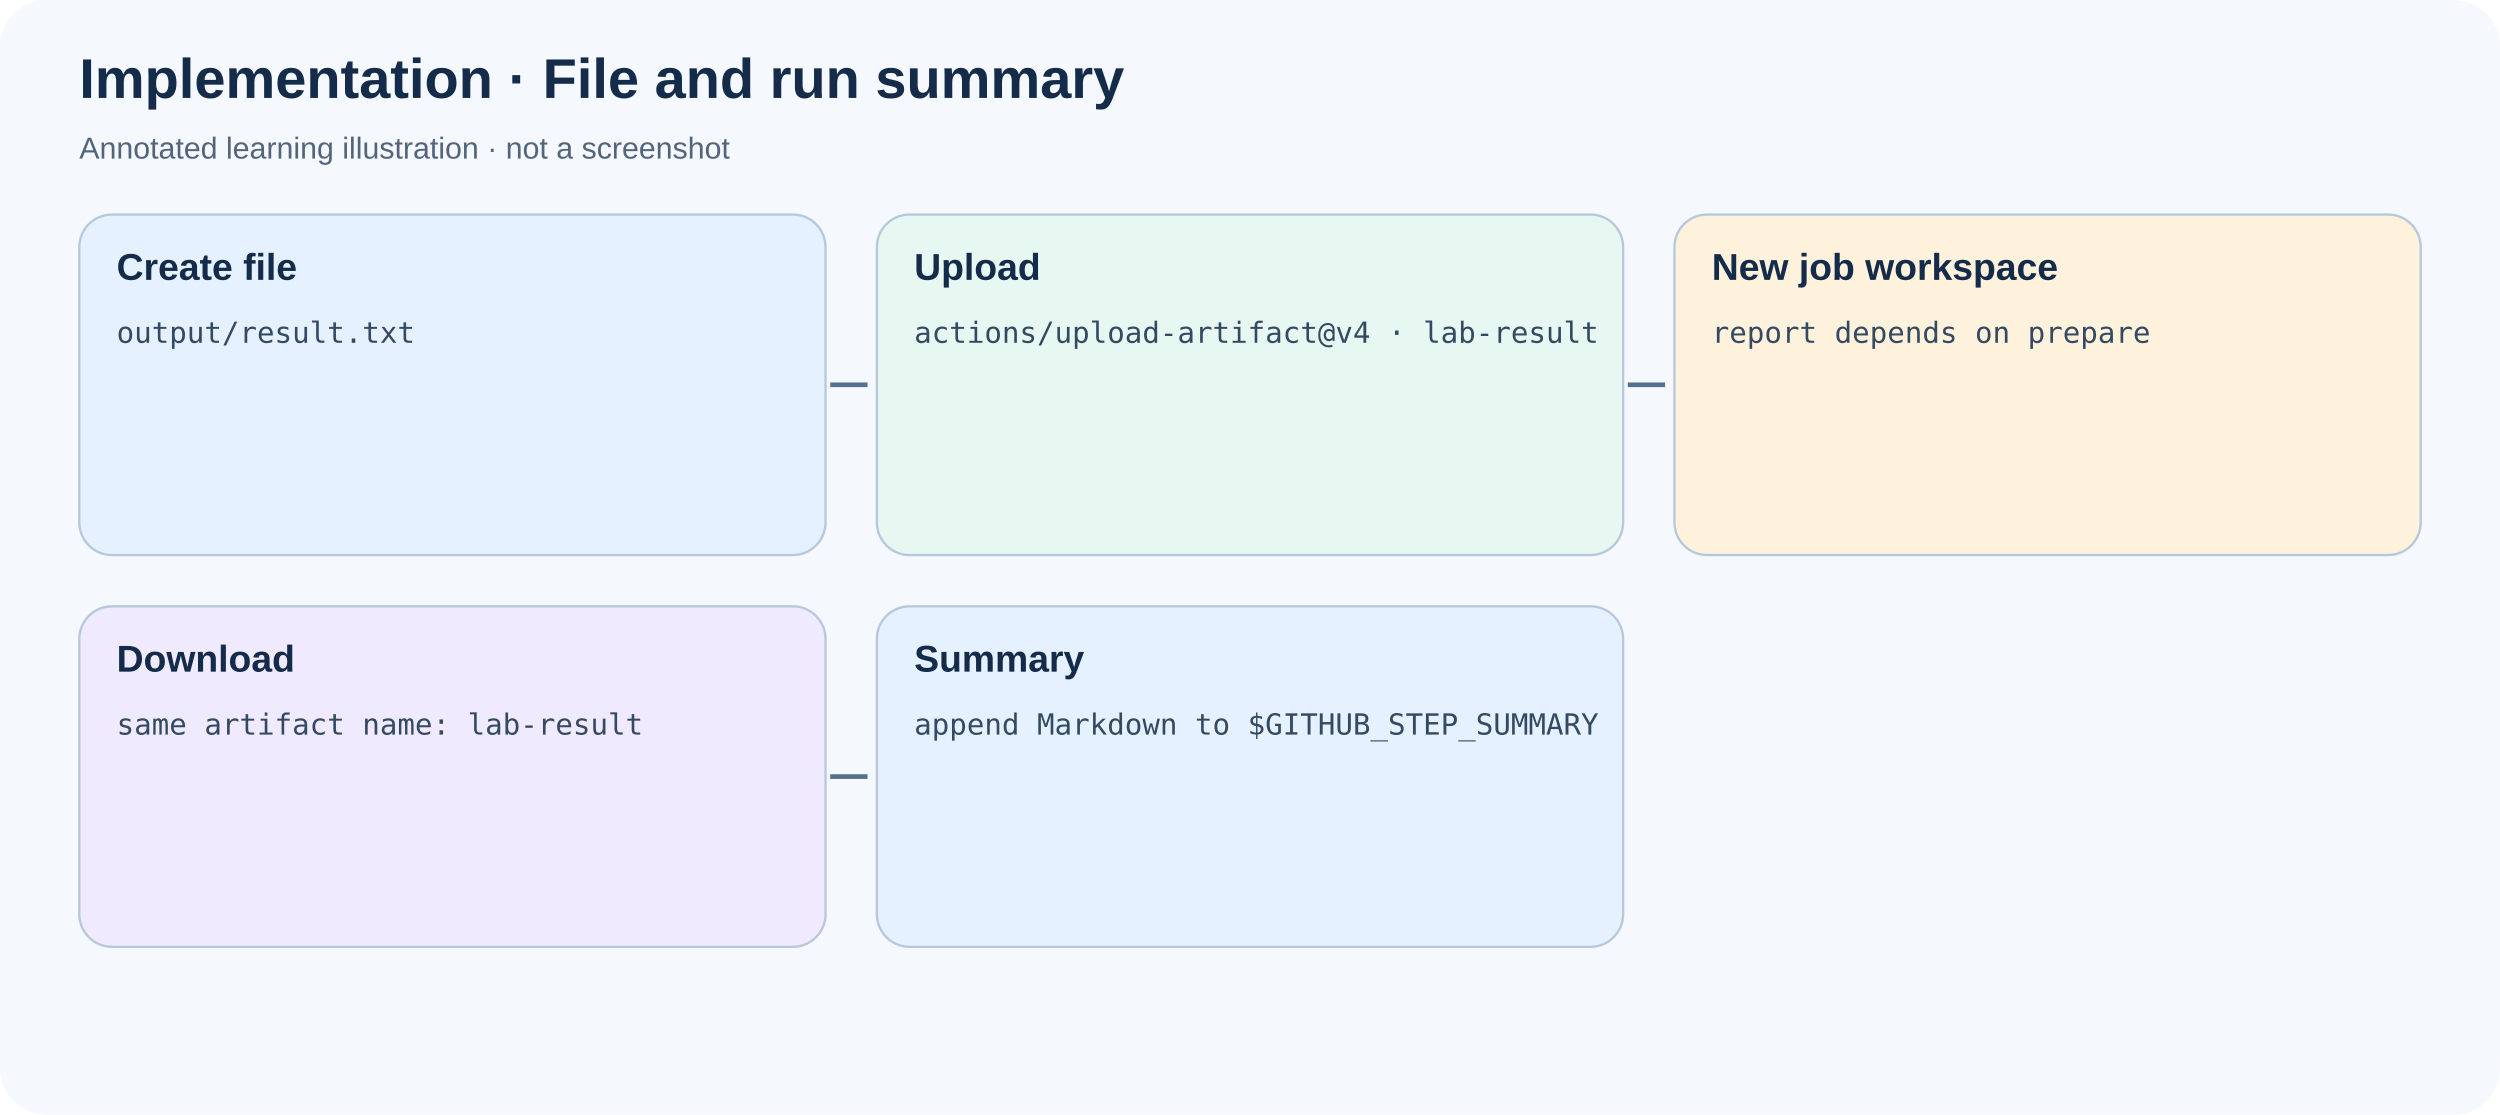
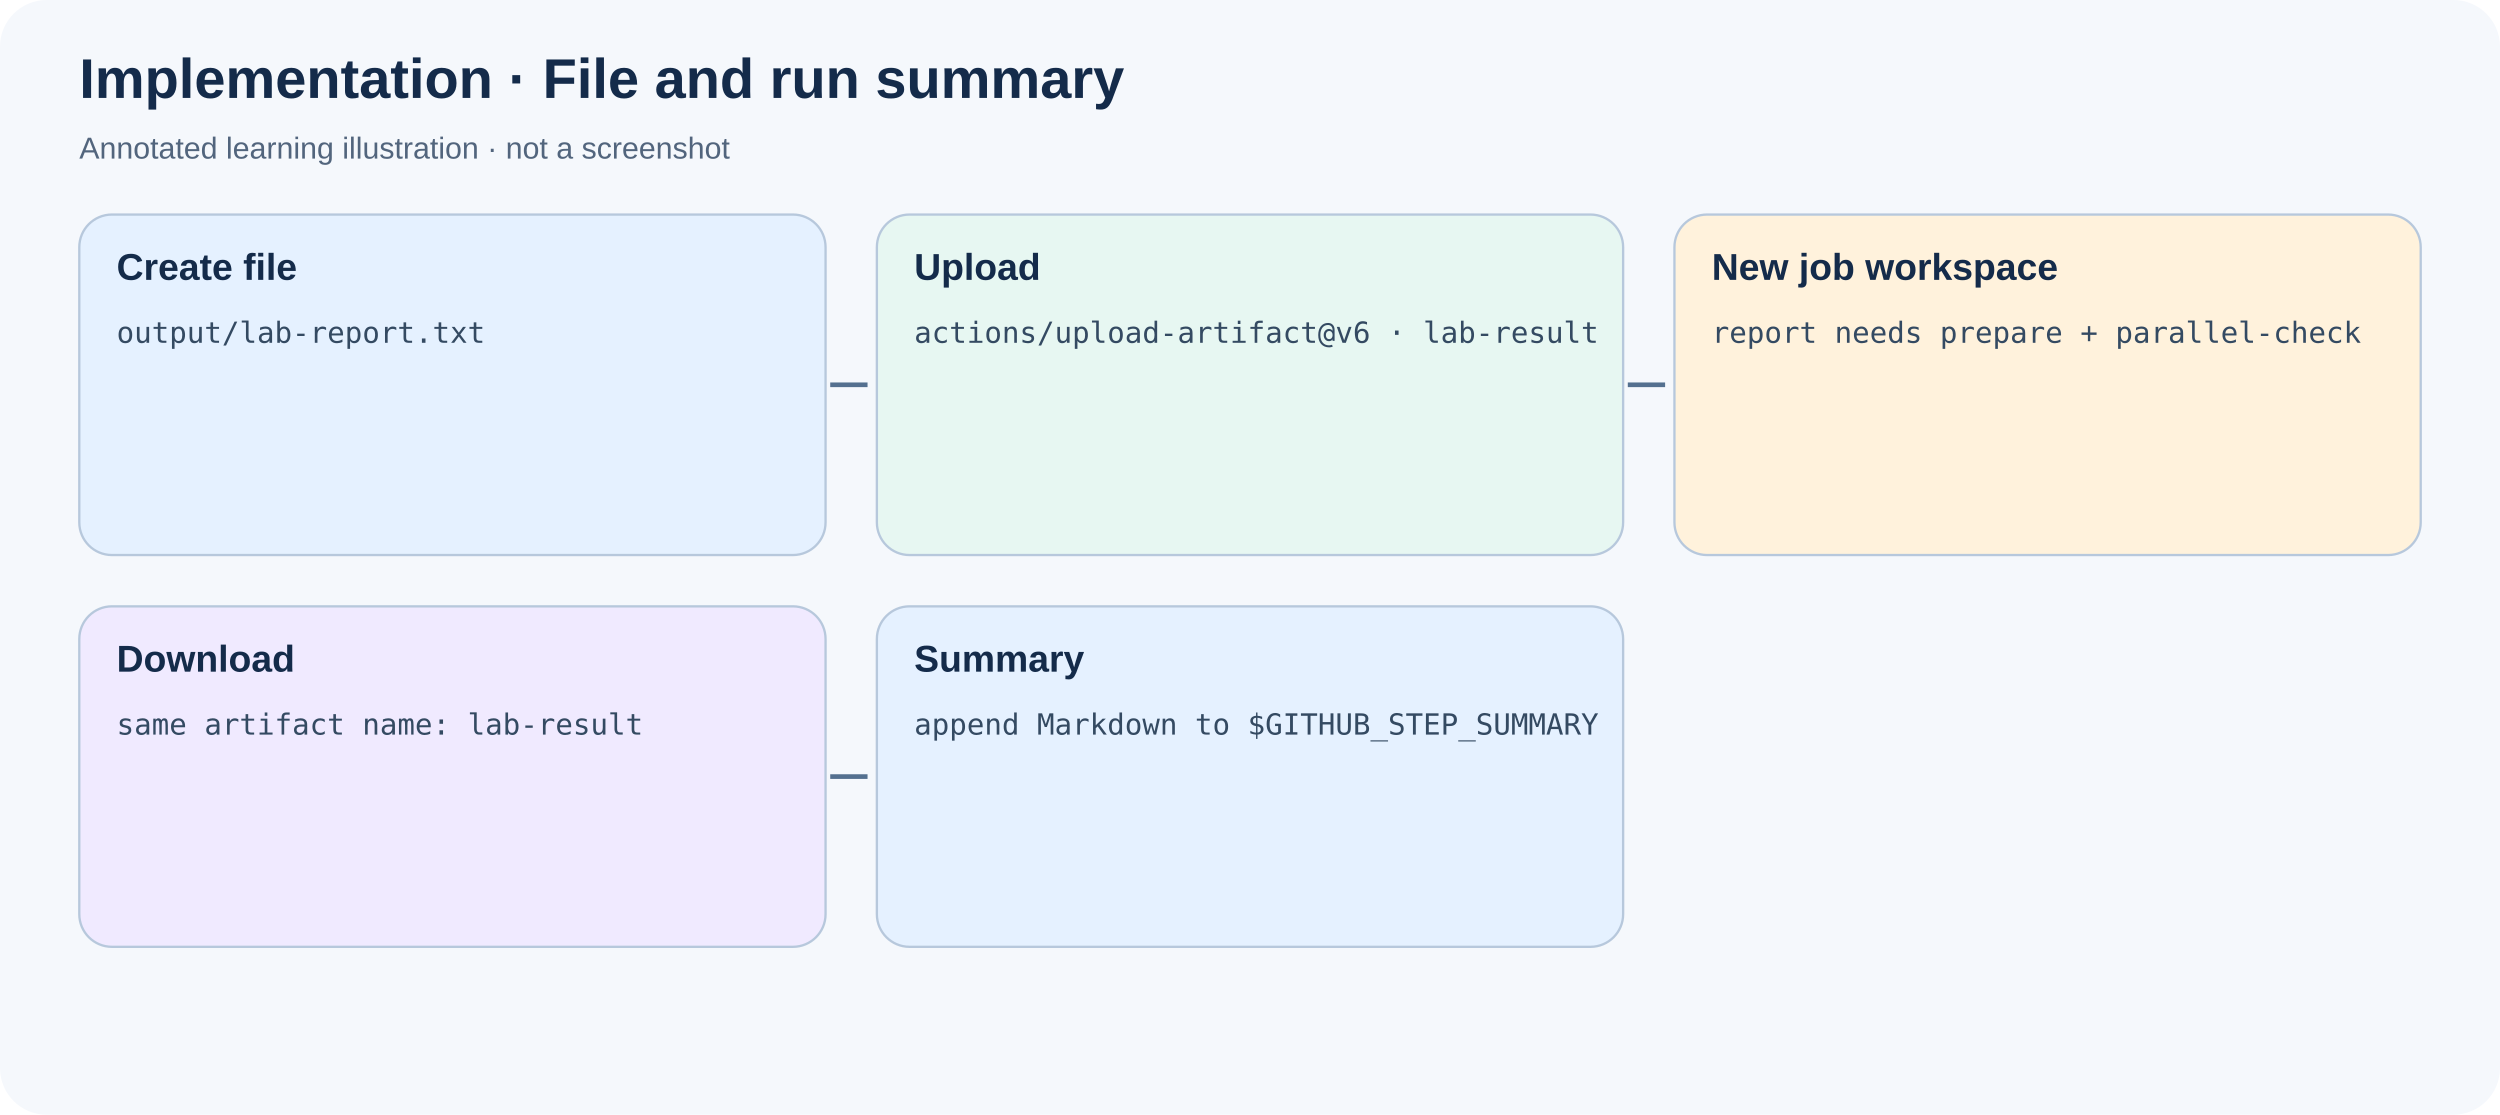
<svg xmlns="http://www.w3.org/2000/svg" width="1072" height="478" viewBox="0 0 1072 478">
  <rect width="100%" height="100%" rx="20" fill="#f5f8fc" />
  <text x="34" y="42" font-family="Arial,sans-serif" font-size="24" font-weight="700" fill="#142b4a">Implementation · File and run summary</text>
  <text x="34" y="68" font-family="Arial,sans-serif" font-size="13" fill="#52657d">Annotated learning illustration · not a screenshot</text>
  <rect x="34" y="92" width="320" height="146" rx="14" fill="#e5f1ff" stroke="#b7c8dc" />
  <text x="50" y="120" font-family="Arial,sans-serif" font-size="16" font-weight="700" fill="#142b4a">Create file</text>
-   <text x="50" y="147" font-family="Menlo,Consolas,monospace" font-size="12.5" fill="#344a62">output/result.txt</text>
+   <text x="50" y="147" font-family="Menlo,Consolas,monospace" font-size="12.5" fill="#344a62">output/lab-report.txt</text>
  <path d="M356 165.0 L372 165.0" stroke="#54708f" stroke-width="2" />
  <rect x="376" y="92" width="320" height="146" rx="14" fill="#e7f7f2" stroke="#b7c8dc" />
  <text x="392" y="120" font-family="Arial,sans-serif" font-size="16" font-weight="700" fill="#142b4a">Upload</text>
-   <text x="392" y="147" font-family="Menlo,Consolas,monospace" font-size="12.5" fill="#344a62">actions/upload-artifact@v4 · lab-result</text>
+   <text x="392" y="147" font-family="Menlo,Consolas,monospace" font-size="12.5" fill="#344a62">actions/upload-artifact@v6 · lab-result</text>
  <path d="M698 165.0 L714 165.0" stroke="#54708f" stroke-width="2" />
  <rect x="718" y="92" width="320" height="146" rx="14" fill="#fff2dc" stroke="#b7c8dc" />
  <text x="734" y="120" font-family="Arial,sans-serif" font-size="16" font-weight="700" fill="#142b4a">New job workspace</text>
-   <text x="734" y="147" font-family="Menlo,Consolas,monospace" font-size="12.5" fill="#344a62">report depends on prepare</text>
+   <text x="734" y="147" font-family="Menlo,Consolas,monospace" font-size="12.5" fill="#344a62">report needs prepare + parallel-check</text>
  <rect x="34" y="260" width="320" height="146" rx="14" fill="#f0eaff" stroke="#b7c8dc" />
  <text x="50" y="288" font-family="Arial,sans-serif" font-size="16" font-weight="700" fill="#142b4a">Download</text>
  <text x="50" y="315" font-family="Menlo,Consolas,monospace" font-size="12.5" fill="#344a62">same artifact name: lab-result</text>
  <path d="M356 333.0 L372 333.0" stroke="#54708f" stroke-width="2" />
  <rect x="376" y="260" width="320" height="146" rx="14" fill="#e5f1ff" stroke="#b7c8dc" />
  <text x="392" y="288" font-family="Arial,sans-serif" font-size="16" font-weight="700" fill="#142b4a">Summary</text>
  <text x="392" y="315" font-family="Menlo,Consolas,monospace" font-size="12.5" fill="#344a62">append Markdown to $GITHUB_STEP_SUMMARY</text>
</svg>
